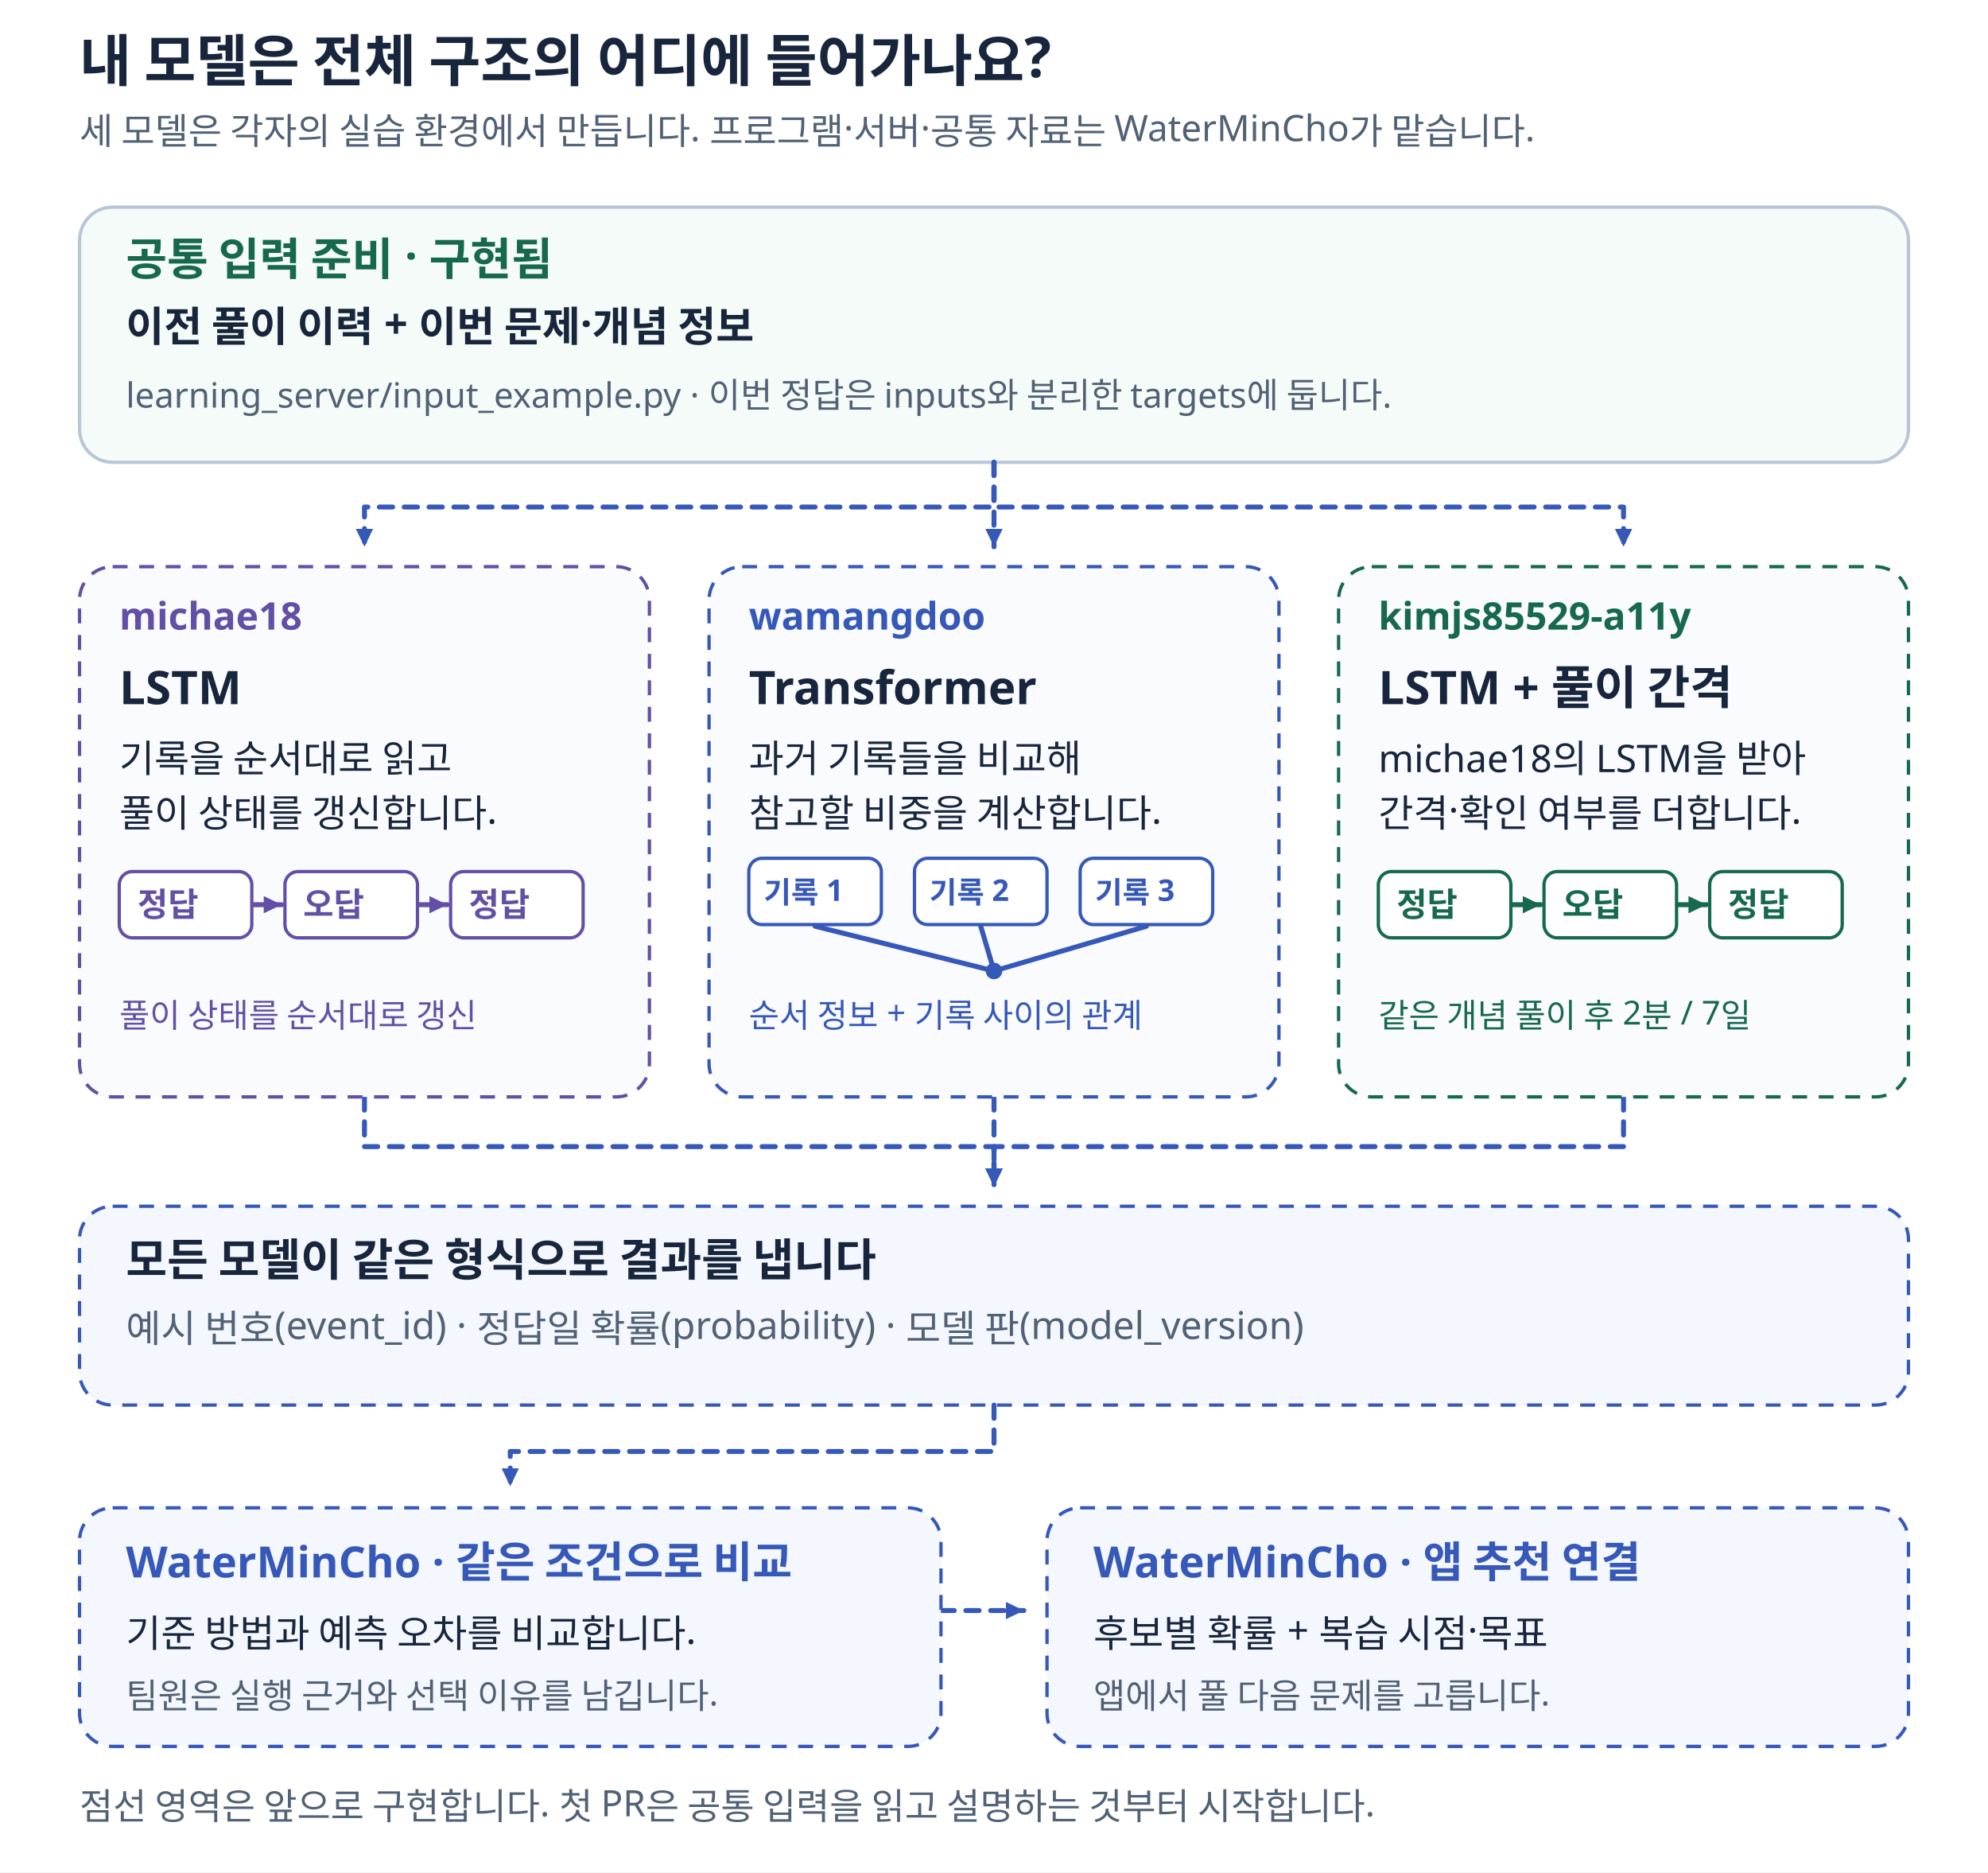
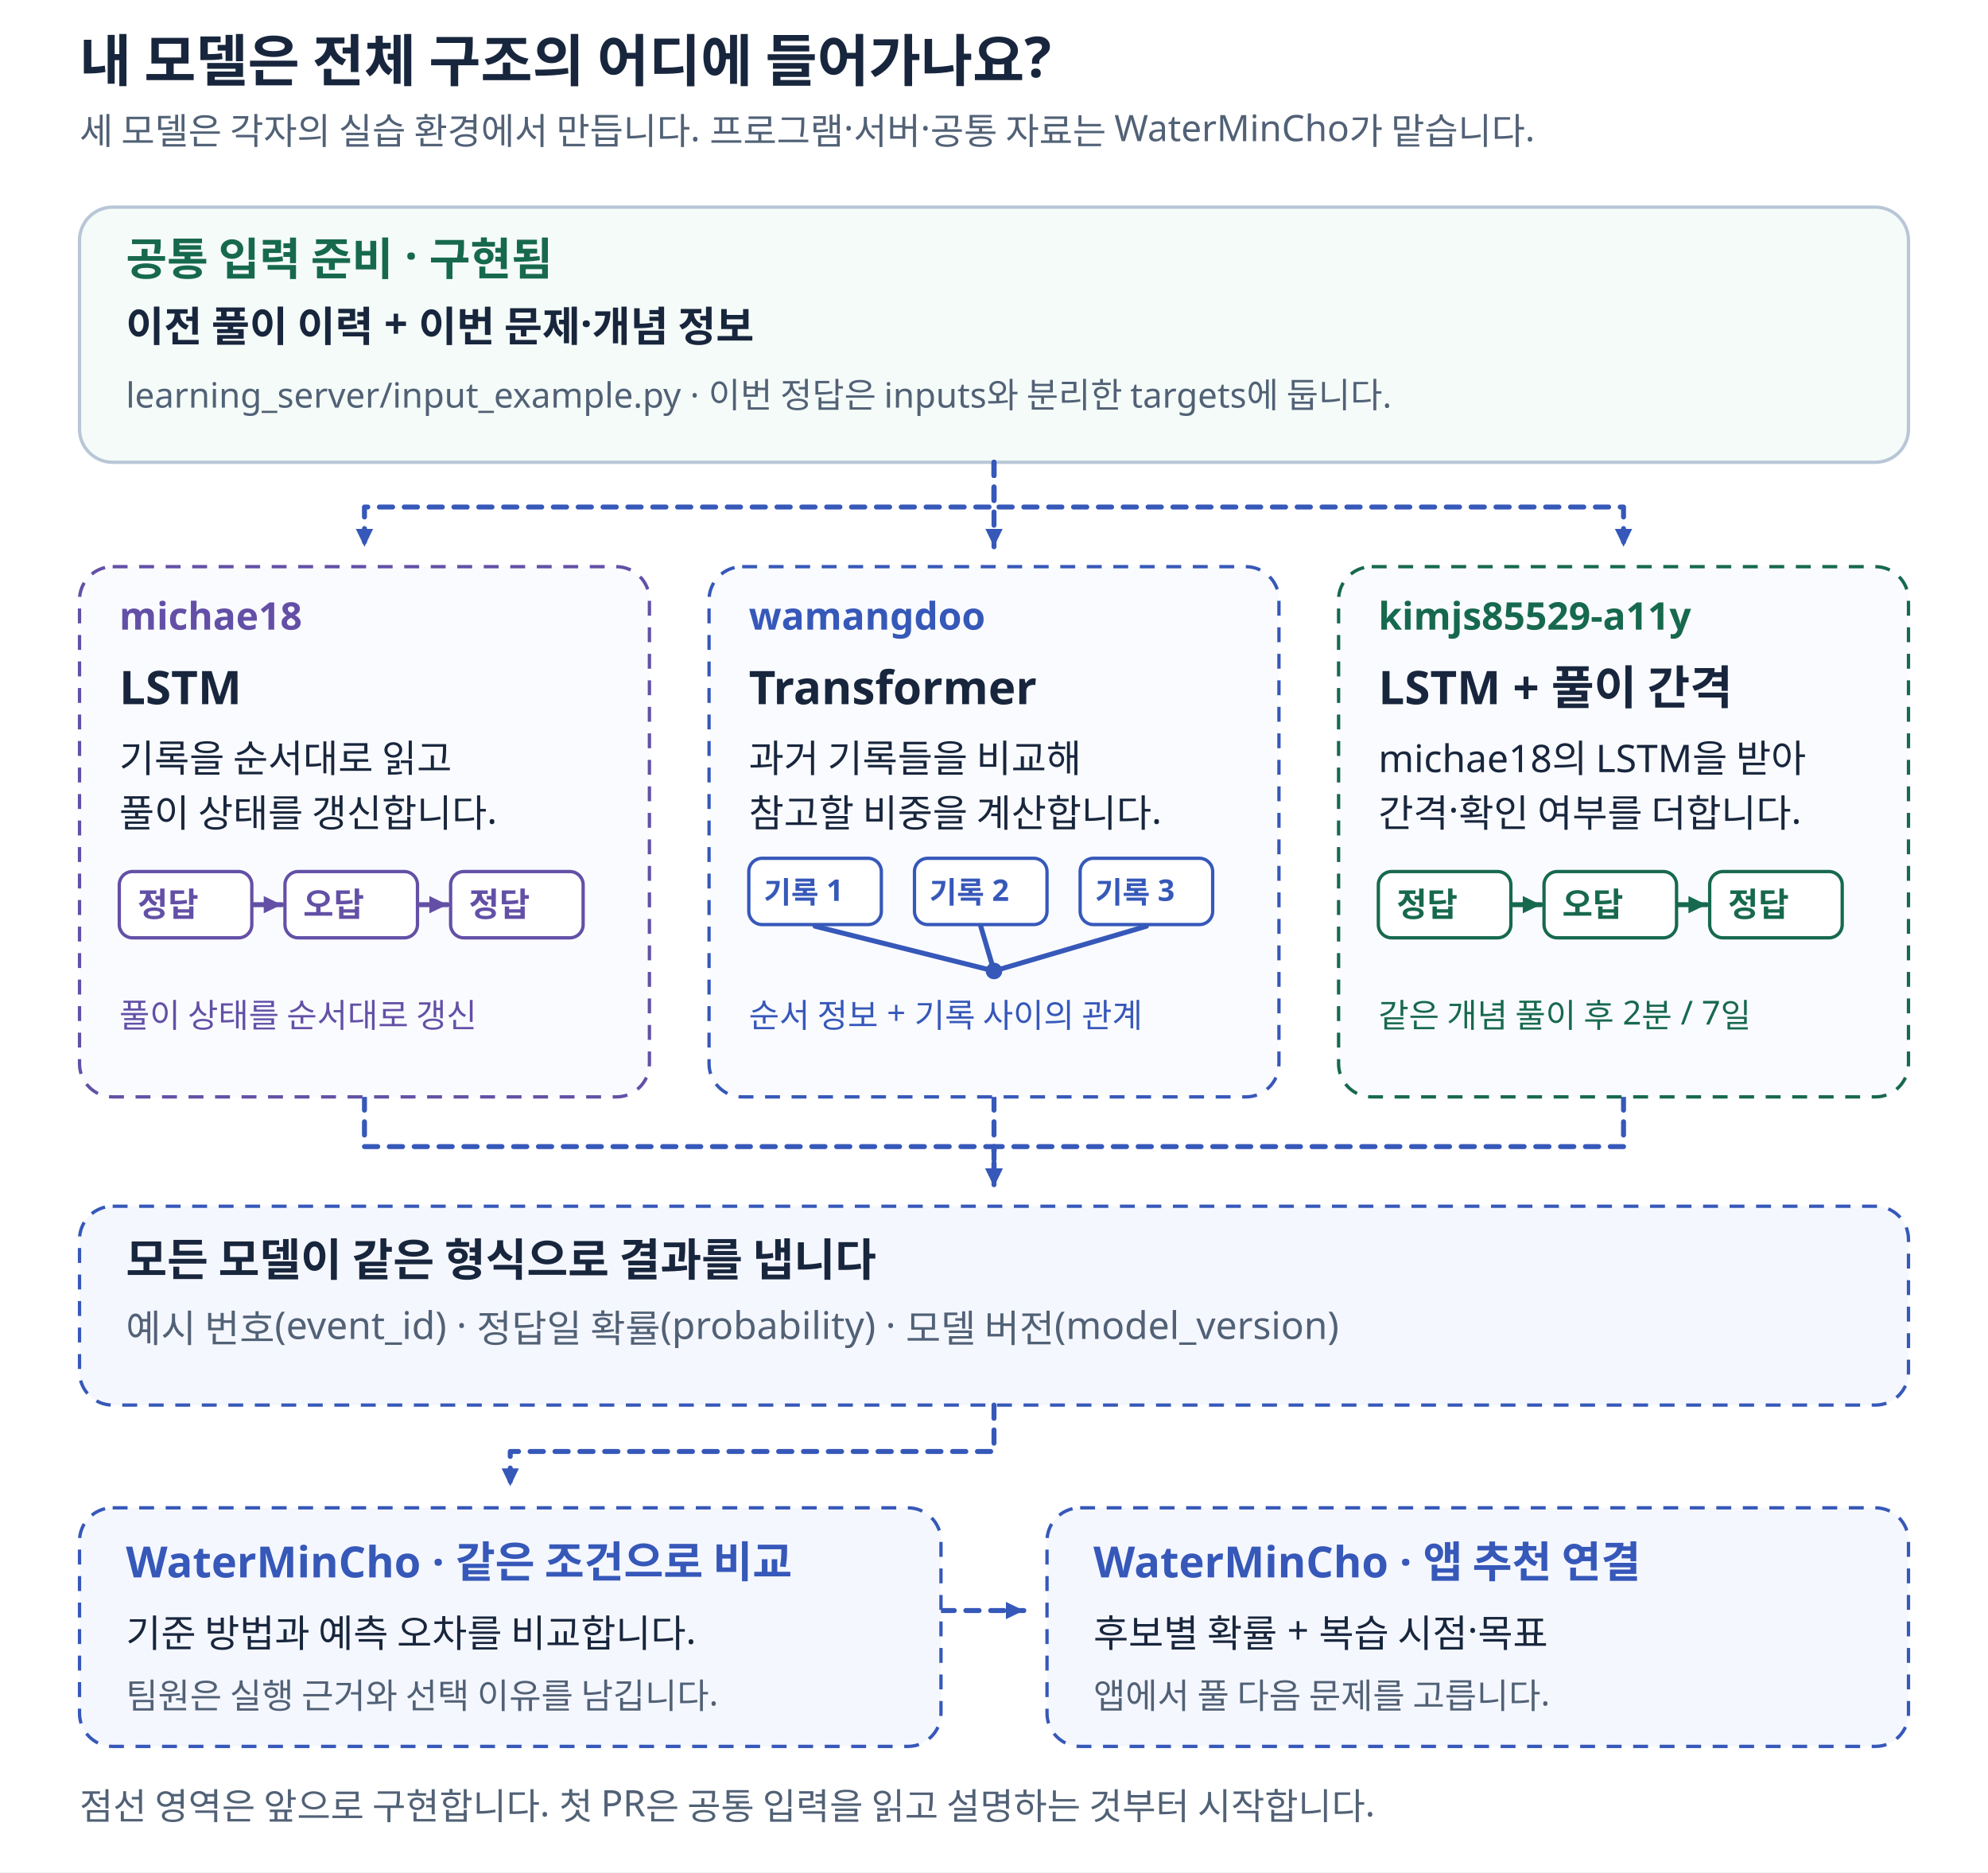
<svg xmlns="http://www.w3.org/2000/svg" width="1200" height="1130" viewBox="0 0 1200 1130" role="img" aria-labelledby="title desc">
  <rect width="1200" height="1130" fill="#fff" />
  <text x="48" y="49" font-family="NanumGothic, sans-serif" font-size="34" font-weight="700" fill="#18263d">내 모델은 전체 구조의 어디에 들어가나요?</text>
  <text x="48" y="87" font-family="NanumGothic, sans-serif" font-size="22" font-weight="400" fill="#516176">세 모델은 각자의 실습 환경에서 만듭니다. 프로그램·서버·공통 자료는 WaterMinCho가 맡습니다.</text>
  <rect x="48" y="125" width="1104" height="154" rx="20" fill="#f5fbf8" stroke="#b8c6d7" stroke-width="2" />
  <text x="76" y="166" font-family="NanumGothic, sans-serif" font-size="27" font-weight="700" fill="#17694e">공통 입력 준비 · 구현됨</text>
  <text x="76" y="206" font-family="NanumGothic, sans-serif" font-size="25" font-weight="700" fill="#18263d">이전 풀이 이력 + 이번 문제·개념 정보</text>
  <text x="76" y="246" font-family="NanumGothic, sans-serif" font-size="21" font-weight="400" fill="#516176">learning_server/input_example.py · 이번 정답은 inputs와 분리한 targets에 둡니다.</text>
  <polyline points="600,279 600,306 220,306 220,330" fill="none" stroke="#3658b9" stroke-width="3" stroke-linejoin="round" stroke-linecap="round" stroke-dasharray="8 7" />
  <polygon points="220,330 214.78,319.195 225.22,319.195" fill="#3658b9" />
  <polyline points="220,662 220,692 600,692 600,716" fill="none" stroke="#3658b9" stroke-width="3" stroke-linejoin="round" stroke-linecap="round" stroke-dasharray="8 7" />
  <polygon points="600,716 594.78,705.195 605.22,705.195" fill="#3658b9" />
  <polyline points="600,279 600,306 600,306 600,330" fill="none" stroke="#3658b9" stroke-width="3" stroke-linejoin="round" stroke-linecap="round" stroke-dasharray="8 7" />
  <polygon points="600,330 594.78,319.195 605.22,319.195" fill="#3658b9" />
  <polyline points="600,662 600,692 600,692 600,716" fill="none" stroke="#3658b9" stroke-width="3" stroke-linejoin="round" stroke-linecap="round" stroke-dasharray="8 7" />
  <polygon points="600,716 594.78,705.195 605.22,705.195" fill="#3658b9" />
  <polyline points="600,279 600,306 980,306 980,330" fill="none" stroke="#3658b9" stroke-width="3" stroke-linejoin="round" stroke-linecap="round" stroke-dasharray="8 7" />
  <polygon points="980,330 974.78,319.195 985.22,319.195" fill="#3658b9" />
  <polyline points="980,662 980,692 600,692 600,716" fill="none" stroke="#3658b9" stroke-width="3" stroke-linejoin="round" stroke-linecap="round" stroke-dasharray="8 7" />
  <polygon points="600,716 594.78,705.195 605.22,705.195" fill="#3658b9" />
  <rect x="48" y="342" width="344" height="320" rx="20" fill="#fafbff" stroke="#6350a6" stroke-width="2" stroke-dasharray="9 7" />
  <text x="72" y="380" font-family="NanumGothic, sans-serif" font-size="23" font-weight="700" fill="#6350a6">michae18</text>
  <text x="72" y="425" font-family="NanumGothic, sans-serif" font-size="28" font-weight="700" fill="#18263d">LSTM</text>
  <text x="72" y="466" font-family="NanumGothic, sans-serif" font-size="23" font-weight="400" fill="#18263d">기록을 순서대로 읽고</text>
  <text x="72" y="499" font-family="NanumGothic, sans-serif" font-size="23" font-weight="400" fill="#18263d">풀이 상태를 갱신합니다.</text>
  <rect x="72" y="526" width="80" height="40" rx="8" fill="#fff" stroke="#6350a6" stroke-width="2" />
  <text x="83" y="553" font-family="NanumGothic, sans-serif" font-size="20" font-weight="700" fill="#6350a6">정답</text>
  <polyline points="153,546 170,546" fill="none" stroke="#6350a6" stroke-width="3" stroke-linejoin="round" stroke-linecap="round" />
  <polygon points="170,546 159.195,551.22 159.195,540.78" fill="#6350a6" />
  <rect x="172" y="526" width="80" height="40" rx="8" fill="#fff" stroke="#6350a6" stroke-width="2" />
  <text x="183" y="553" font-family="NanumGothic, sans-serif" font-size="20" font-weight="700" fill="#6350a6">오답</text>
  <polyline points="253,546 270,546" fill="none" stroke="#6350a6" stroke-width="3" stroke-linejoin="round" stroke-linecap="round" />
  <polygon points="270,546 259.195,551.22 259.195,540.78" fill="#6350a6" />
  <rect x="272" y="526" width="80" height="40" rx="8" fill="#fff" stroke="#6350a6" stroke-width="2" />
  <text x="283" y="553" font-family="NanumGothic, sans-serif" font-size="20" font-weight="700" fill="#6350a6">정답</text>
  <text x="72" y="620" font-family="NanumGothic, sans-serif" font-size="20" font-weight="400" fill="#6350a6">풀이 상태를 순서대로 갱신</text>
  <rect x="428" y="342" width="344" height="320" rx="20" fill="#fafbff" stroke="#3658b9" stroke-width="2" stroke-dasharray="9 7" />
  <text x="452" y="380" font-family="NanumGothic, sans-serif" font-size="23" font-weight="700" fill="#3658b9">wamangdoo</text>
  <text x="452" y="425" font-family="NanumGothic, sans-serif" font-size="28" font-weight="700" fill="#18263d">Transformer</text>
  <text x="452" y="466" font-family="NanumGothic, sans-serif" font-size="23" font-weight="400" fill="#18263d">과거 기록들을 비교해</text>
  <text x="452" y="499" font-family="NanumGothic, sans-serif" font-size="23" font-weight="400" fill="#18263d">참고할 비중을 계산합니다.</text>
  <rect x="452" y="526" width="80" height="40" rx="8" fill="#fff" stroke="#3658b9" stroke-width="2" />
  <text x="463" y="553" font-family="NanumGothic, sans-serif" font-size="20" font-weight="700" fill="#3658b9">정답</text>
  <polyline points="533,546 550,546" fill="none" stroke="#3658b9" stroke-width="3" stroke-linejoin="round" stroke-linecap="round" />
  <polygon points="550,546 539.195,551.22 539.195,540.78" fill="#3658b9" />
  <rect x="552" y="526" width="80" height="40" rx="8" fill="#fff" stroke="#3658b9" stroke-width="2" />
  <text x="563" y="553" font-family="NanumGothic, sans-serif" font-size="20" font-weight="700" fill="#3658b9">오답</text>
  <polyline points="633,546 650,546" fill="none" stroke="#3658b9" stroke-width="3" stroke-linejoin="round" stroke-linecap="round" />
  <polygon points="650,546 639.195,551.22 639.195,540.78" fill="#3658b9" />
  <rect x="652" y="526" width="80" height="40" rx="8" fill="#fff" stroke="#3658b9" stroke-width="2" />
  <text x="663" y="553" font-family="NanumGothic, sans-serif" font-size="20" font-weight="700" fill="#3658b9">정답</text>
  <text x="452" y="620" font-family="NanumGothic, sans-serif" font-size="20" font-weight="400" fill="#3658b9">순서 정보 + 기록 사이의 관계</text>
  <rect x="808" y="342" width="344" height="320" rx="20" fill="#fafbff" stroke="#17694e" stroke-width="2" stroke-dasharray="9 7" />
  <text x="832" y="380" font-family="NanumGothic, sans-serif" font-size="23" font-weight="700" fill="#17694e">kimjs85529-a11y</text>
  <text x="832" y="425" font-family="NanumGothic, sans-serif" font-size="28" font-weight="700" fill="#18263d">LSTM + 풀이 간격</text>
  <text x="832" y="466" font-family="NanumGothic, sans-serif" font-size="23" font-weight="400" fill="#18263d">michae18의 LSTM을 받아</text>
  <text x="832" y="499" font-family="NanumGothic, sans-serif" font-size="23" font-weight="400" fill="#18263d">간격·확인 여부를 더합니다.</text>
  <rect x="832" y="526" width="80" height="40" rx="8" fill="#fff" stroke="#17694e" stroke-width="2" />
  <text x="843" y="553" font-family="NanumGothic, sans-serif" font-size="20" font-weight="700" fill="#17694e">정답</text>
  <polyline points="913,546 930,546" fill="none" stroke="#17694e" stroke-width="3" stroke-linejoin="round" stroke-linecap="round" />
  <polygon points="930,546 919.195,551.22 919.195,540.78" fill="#17694e" />
  <rect x="932" y="526" width="80" height="40" rx="8" fill="#fff" stroke="#17694e" stroke-width="2" />
  <text x="943" y="553" font-family="NanumGothic, sans-serif" font-size="20" font-weight="700" fill="#17694e">오답</text>
  <polyline points="1013,546 1030,546" fill="none" stroke="#17694e" stroke-width="3" stroke-linejoin="round" stroke-linecap="round" />
  <polygon points="1030,546 1019.195,551.22 1019.195,540.78" fill="#17694e" />
  <rect x="1032" y="526" width="80" height="40" rx="8" fill="#fff" stroke="#17694e" stroke-width="2" />
  <text x="1043" y="553" font-family="NanumGothic, sans-serif" font-size="20" font-weight="700" fill="#17694e">정답</text>
  <text x="832" y="620" font-family="NanumGothic, sans-serif" font-size="20" font-weight="400" fill="#17694e">같은 개념 풀이 후 2분 / 7일</text>
  <rect x="445" y="515" width="310" height="65" rx="0" fill="#fafbff" stroke="none" stroke-width="2" />
  <rect x="452" y="518" width="80" height="40" rx="8" fill="#fff" stroke="#3658b9" stroke-width="2" />
  <text x="461" y="545" font-family="NanumGothic, sans-serif" font-size="18" font-weight="700" fill="#3658b9">기록 1</text>
  <polyline points="492,559 600,586" fill="none" stroke="#3658b9" stroke-width="3" stroke-linejoin="round" stroke-linecap="round" />
  <rect x="552" y="518" width="80" height="40" rx="8" fill="#fff" stroke="#3658b9" stroke-width="2" />
  <text x="561" y="545" font-family="NanumGothic, sans-serif" font-size="18" font-weight="700" fill="#3658b9">기록 2</text>
  <polyline points="592,559 600,586" fill="none" stroke="#3658b9" stroke-width="3" stroke-linejoin="round" stroke-linecap="round" />
  <rect x="652" y="518" width="80" height="40" rx="8" fill="#fff" stroke="#3658b9" stroke-width="2" />
  <text x="661" y="545" font-family="NanumGothic, sans-serif" font-size="18" font-weight="700" fill="#3658b9">기록 3</text>
  <polyline points="692,559 600,586" fill="none" stroke="#3658b9" stroke-width="3" stroke-linejoin="round" stroke-linecap="round" />
  <circle cx="600" cy="586" r="5" fill="#3658b9" />
  <rect x="48" y="728" width="1104" height="120" rx="20" fill="#f5f7ff" stroke="#3658b9" stroke-width="2" stroke-dasharray="9 7" />
  <text x="76" y="770" font-family="NanumGothic, sans-serif" font-size="27" font-weight="700" fill="#18263d">모든 모델이 같은 형식으로 결과를 냅니다</text>
-   <text x="76" y="810" font-family="NanumGothic, sans-serif" font-size="23" font-weight="400" fill="#516176">예시 번호(event_id) · 정답일 확률(probability) · 모델 판(model_version)</text>
+   <text x="76" y="810" font-family="NanumGothic, sans-serif" font-size="23" font-weight="400" fill="#516176">예시 번호(event_id) · 정답일 확률(probability) · 모델 버전(model_version)</text>
  <polyline points="600,848 600,876 308,876 308,897" fill="none" stroke="#3658b9" stroke-width="3" stroke-linejoin="round" stroke-linecap="round" stroke-dasharray="8 7" />
  <polygon points="308,897 302.78,886.195 313.22,886.195" fill="#3658b9" />
  <polyline points="568,972 618,972" fill="none" stroke="#3658b9" stroke-width="3" stroke-linejoin="round" stroke-linecap="round" stroke-dasharray="8 7" />
  <polygon points="618,972 607.195,977.22 607.195,966.78" fill="#3658b9" />
  <rect x="48" y="910" width="520" height="144" rx="20" fill="#f5f7ff" stroke="#3658b9" stroke-width="2" stroke-dasharray="9 7" />
  <text x="76" y="952" font-family="NanumGothic, sans-serif" font-size="26" font-weight="700" fill="#3658b9">WaterMinCho · 같은 조건으로 비교</text>
  <text x="76" y="994" font-family="NanumGothic, sans-serif" font-size="23" font-weight="400" fill="#18263d">기준 방법과 예측 오차를 비교합니다.</text>
  <text x="76" y="1031" font-family="NanumGothic, sans-serif" font-size="21" font-weight="400" fill="#516176">팀원은 실행 근거와 선택 이유를 남깁니다.</text>
  <rect x="632" y="910" width="520" height="144" rx="20" fill="#f5f7ff" stroke="#3658b9" stroke-width="2" stroke-dasharray="9 7" />
  <text x="660" y="952" font-family="NanumGothic, sans-serif" font-size="26" font-weight="700" fill="#3658b9">WaterMinCho · 앱 추천 연결</text>
  <text x="660" y="994" font-family="NanumGothic, sans-serif" font-size="23" font-weight="400" fill="#18263d">후보별 확률 + 복습 시점·목표</text>
  <text x="660" y="1031" font-family="NanumGothic, sans-serif" font-size="21" font-weight="400" fill="#516176">앱에서 풀 다음 문제를 고릅니다.</text>
  <text x="48" y="1098" font-family="NanumGothic, sans-serif" font-size="22" font-weight="400" fill="#516176">점선 영역은 앞으로 구현합니다. 첫 PR은 공통 입력을 읽고 설명하는 것부터 시작합니다.</text>
</svg>
